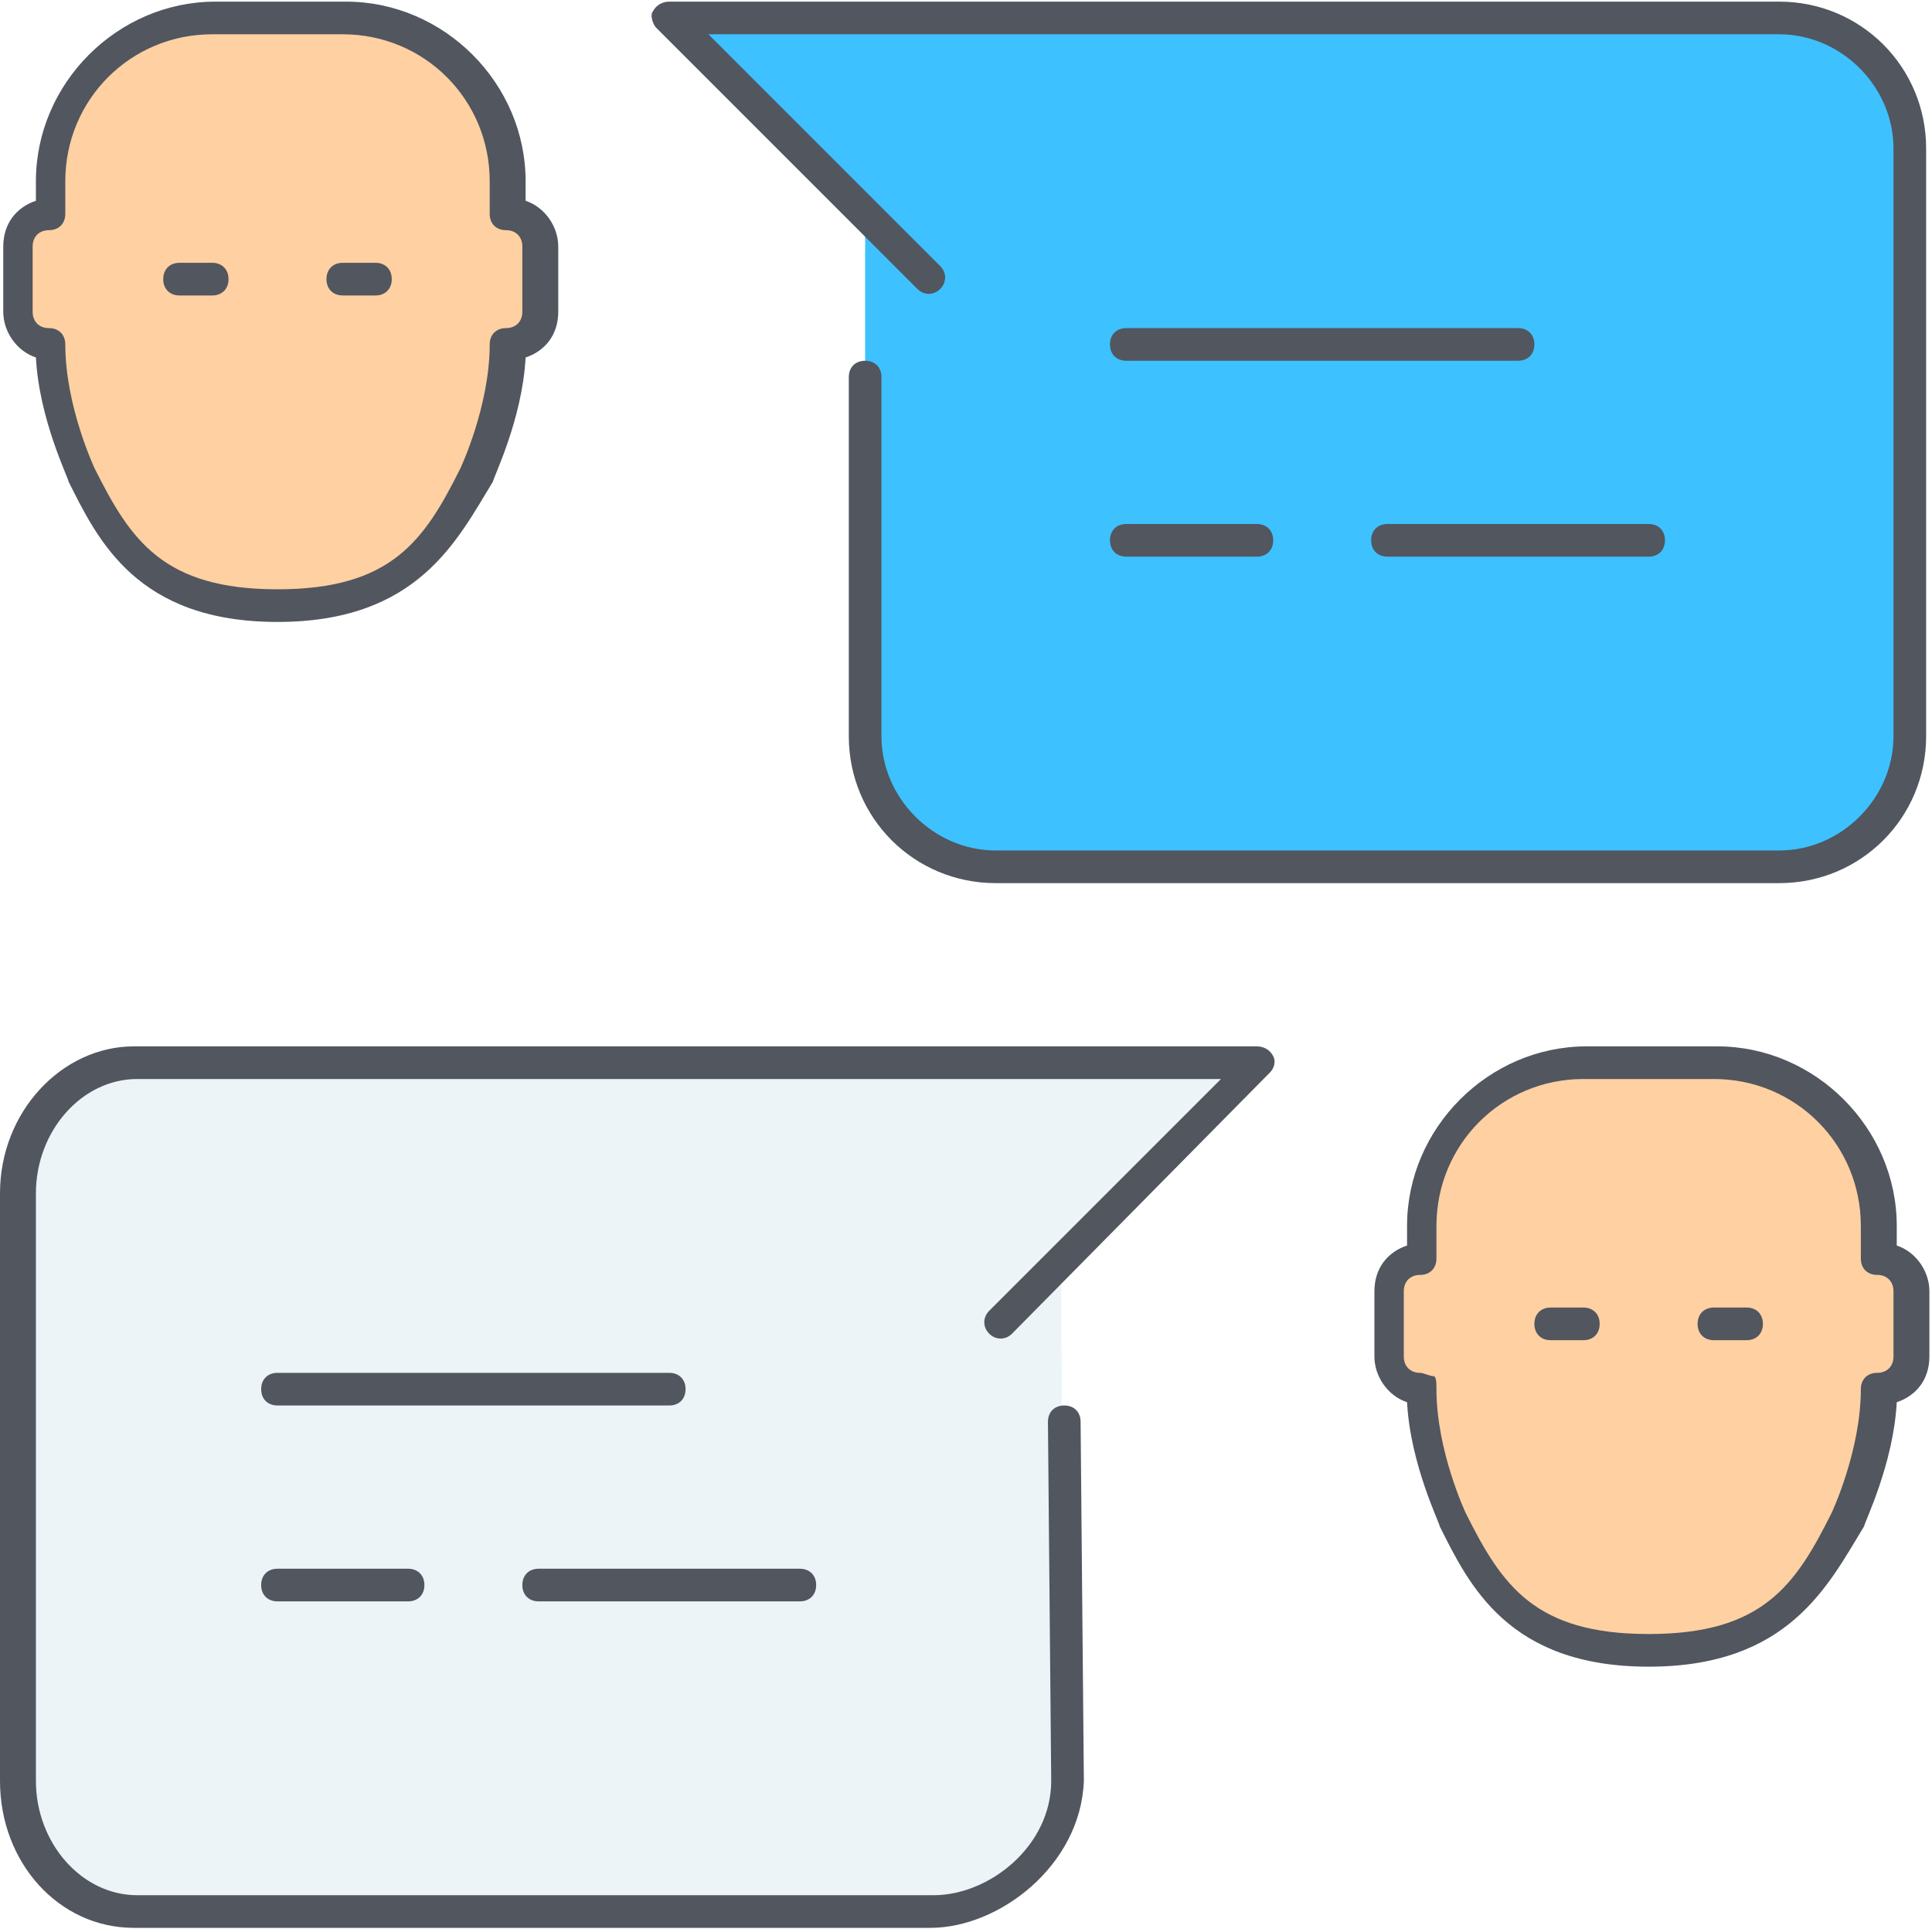
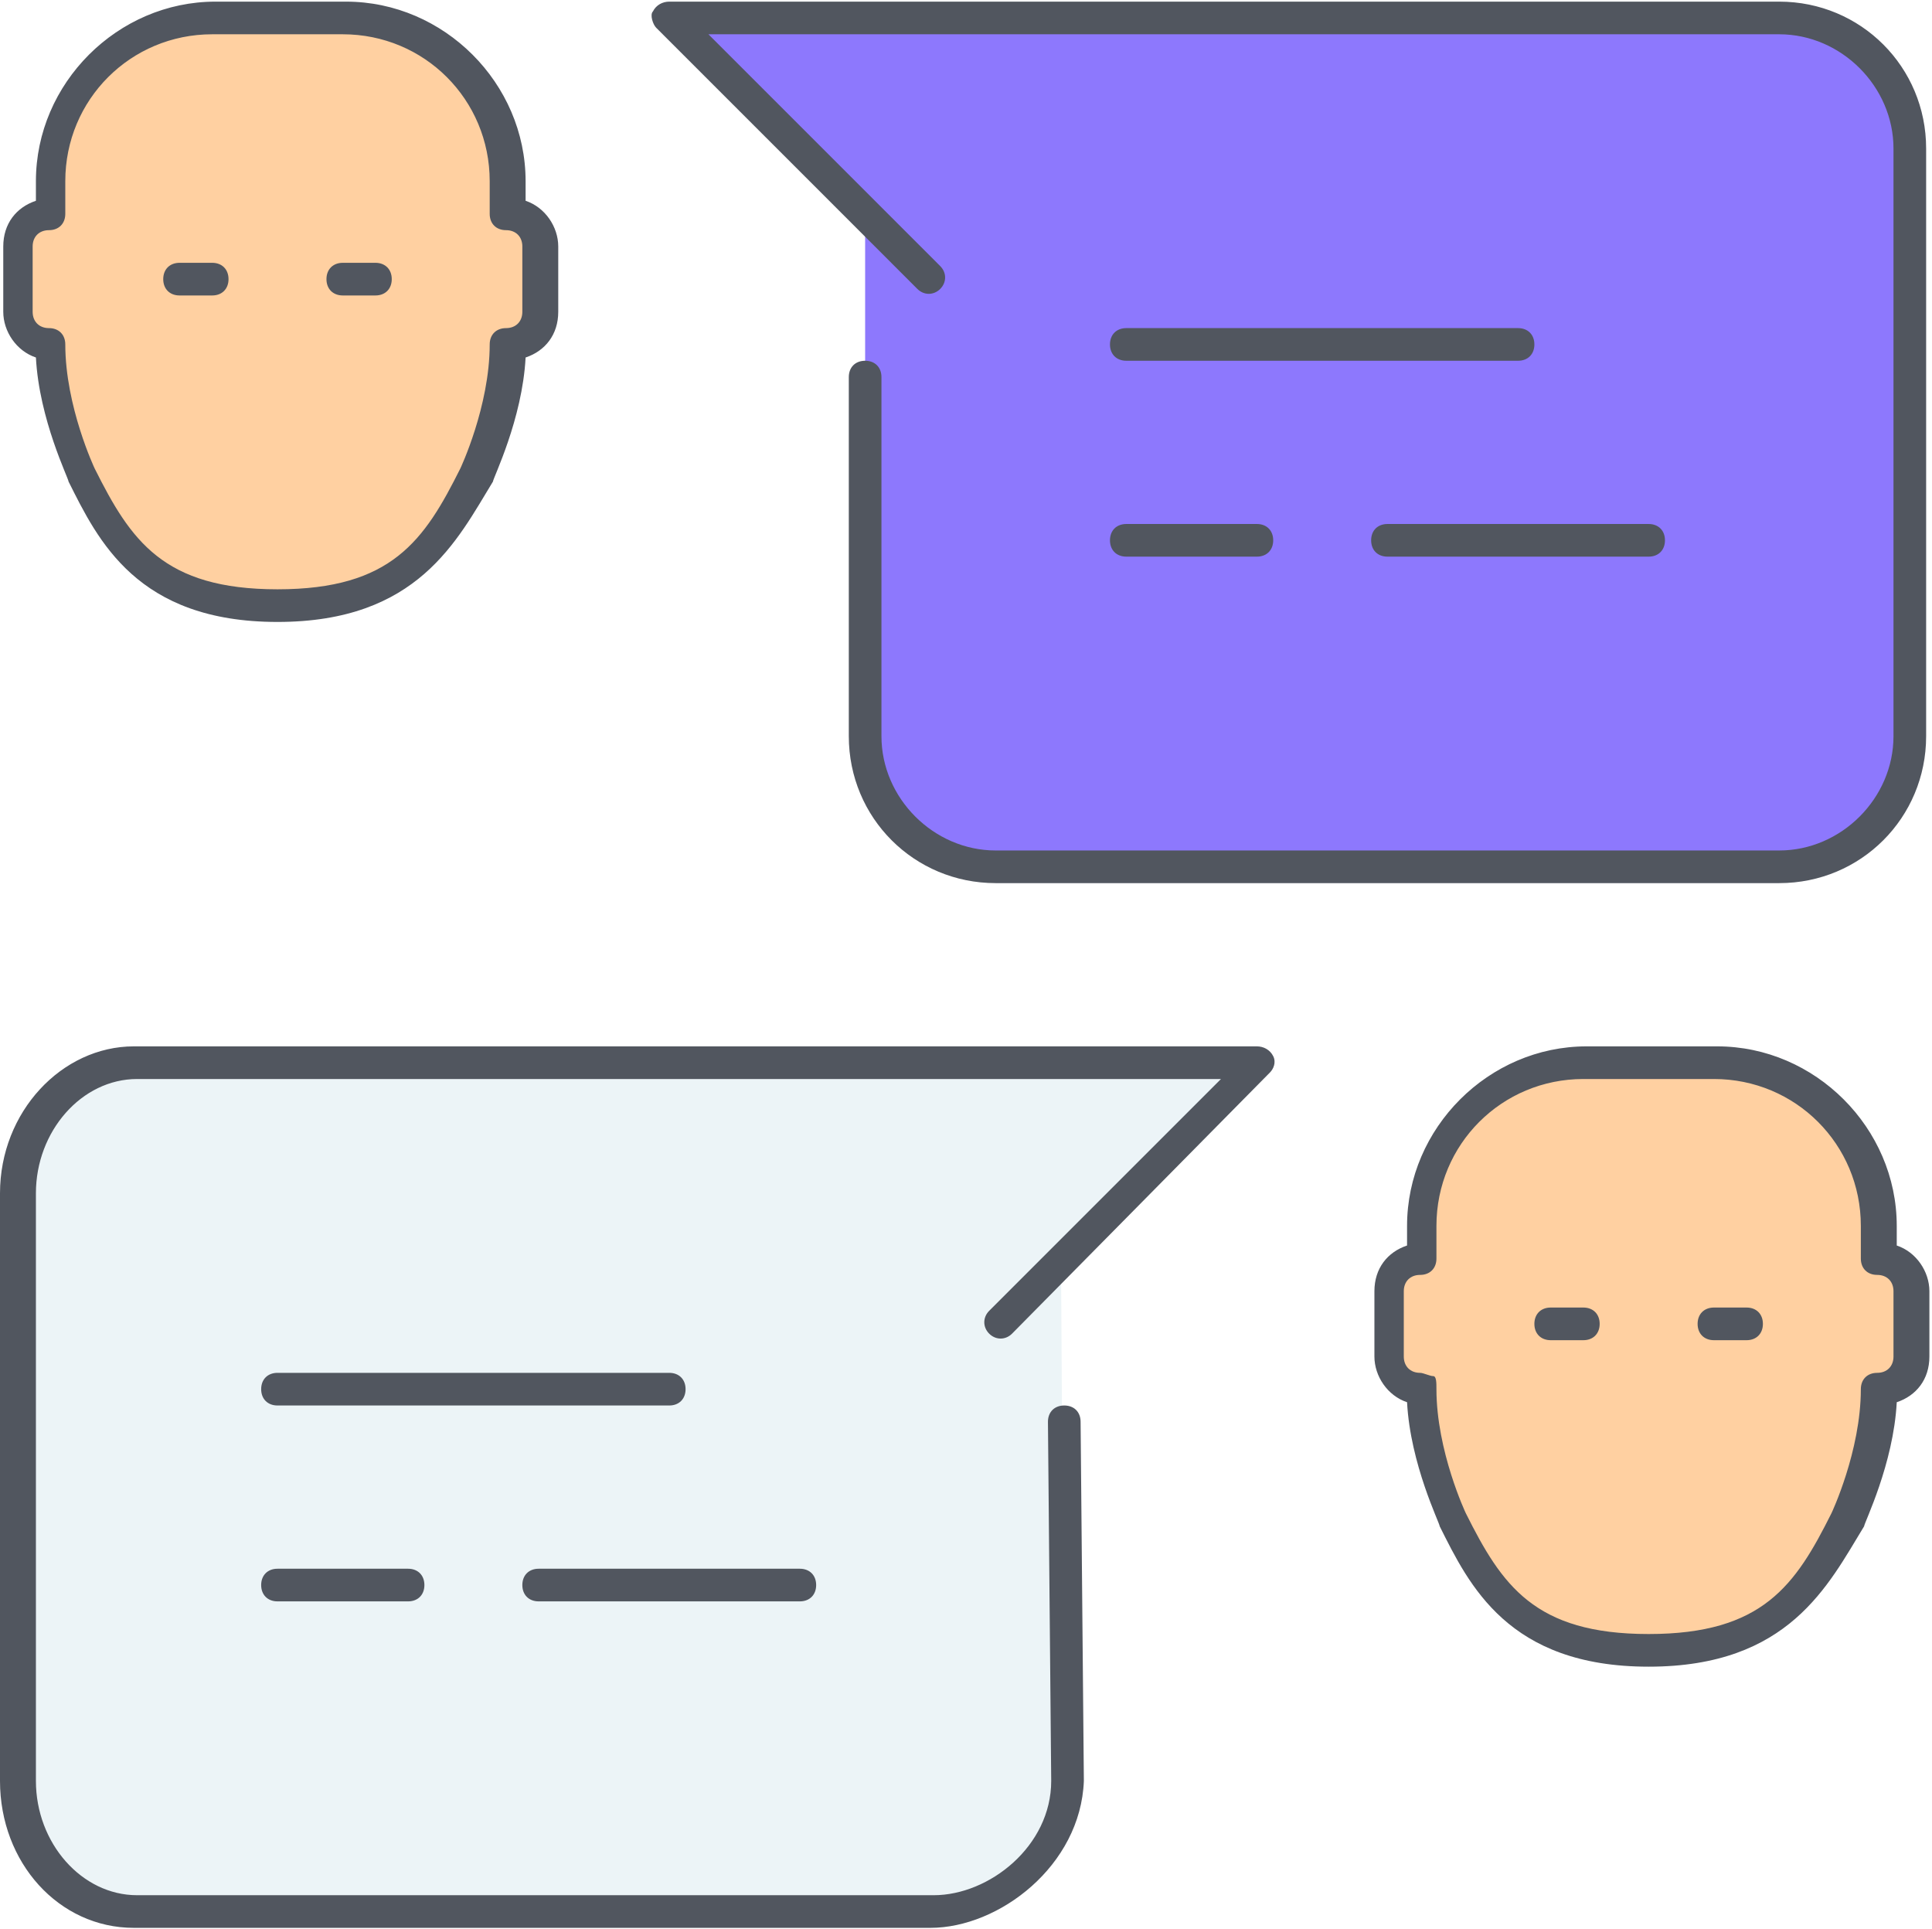
<svg xmlns="http://www.w3.org/2000/svg" width="505px" height="504px" viewBox="0 0 505 504" version="1.1">
  <defs />
  <g id="Page-1" stroke="none" stroke-width="1" fill="none" fill-rule="evenodd">
    <g id="chat-(2)" fill-rule="nonzero">
      <g id="Layer_1">
        <g id="Group" transform="translate(4, 4)">
          <path d="M273.333,324.96 L274.186,461.493 C274.186,480.266 256.266,495.626 239.199,495.626 L30.987,495.626 C13.92,495.626 0.267,480.266 0.267,461.493 L0.267,307.893 C0.267,289.12 13.92,273.76 30.987,273.76 L324.534,273.76 L273.333,324.96 Z" id="Shape" fill="#ECF4F7" />
          <path d="M495.2,333.493 L495.2,350.56 C495.2,354.827 491.787,359.093 486.667,359.093 C486.667,376.16 478.134,393.226 478.134,393.226 C469.601,410.293 460.214,427.359 426.934,427.359 C393.654,427.359 384.267,410.292 375.734,393.226 C375.734,393.226 367.201,376.159 367.201,359.093 C362.081,359.093 358.668,354.826 358.668,350.56 L358.668,333.493 C358.668,329.226 362.081,324.96 367.201,324.96 L367.201,316.427 C367.201,292.534 385.974,273.76 409.868,273.76 L444,273.76 C467.893,273.76 486.667,292.533 486.667,316.427 L486.667,324.96 C491.787,324.96 495.2,329.227 495.2,333.493 Z M136.8,60.427 L136.8,77.494 C136.8,81.761 132.533,86.027 128.267,86.027 C128.267,103.094 119.734,120.16 119.734,120.16 C111.201,137.227 101.814,154.293 68.534,154.293 C35.254,154.293 25.867,137.226 17.334,120.16 C17.334,120.16 8.801,103.093 8.801,86.027 C4.534,86.027 0.268,81.76 0.268,77.494 L0.268,60.427 C0.268,56.16 4.535,51.894 8.801,51.894 L8.801,43.36 C8.801,19.467 27.574,0.693 51.468,0.693 L85.6,0.693 C109.493,0.693 128.267,19.466 128.267,43.36 L128.267,51.893 C132.533,51.893 136.8,56.16 136.8,60.427 Z" id="Shape" fill="#FFD0A1" />
-           <path d="M222.133,51.893 L170.933,0.693 L461.066,0.693 C479.839,0.693 495.199,16.053 495.199,34.826 L495.199,188.426 C495.199,207.199 479.839,222.559 461.066,222.559 L256.266,222.559 C237.493,222.559 222.133,207.199 222.133,188.426 L222.133,51.893 L222.133,51.893 Z" id="Shape" fill="#3EC1FF" />
+           <path d="M222.133,51.893 L170.933,0.693 L461.066,0.693 C479.839,0.693 495.199,16.053 495.199,34.826 L495.199,188.426 C495.199,207.199 479.839,222.559 461.066,222.559 L256.266,222.559 C237.493,222.559 222.133,207.199 222.133,188.426 L222.133,51.893 L222.133,51.893 Z" id="Shape" fill="#8d78fd" />
        </g>
        <path d="M243.2,503.893 L34.987,503.893 C15.36,503.893 0,486.827 0,465.493 L0,311.893 C0,290.56 16.213,273.493 34.987,273.493 L328.534,273.493 C330.241,273.493 331.947,274.346 332.801,276.053 C333.654,277.76 332.801,279.466 331.948,280.32 L264.535,348.587 C262.828,350.294 260.268,350.294 258.562,348.587 C256.855,346.88 256.855,344.32 258.562,342.614 L319.149,282.027 L35.84,282.027 C21.333,282.027 9.387,295.68 9.387,311.894 L9.387,465.494 C9.387,481.707 21.334,495.361 35.84,495.361 L244.053,495.361 C258.56,495.361 274.773,482.561 274.773,465.494 L273.92,371.627 C273.92,369.067 275.627,367.36 278.187,367.36 L278.187,367.36 C280.747,367.36 282.454,369.067 282.454,371.627 L283.307,465.494 C282.453,487.68 261.12,503.893 243.2,503.893 Z M430.933,435.627 C394.24,435.627 384,414.294 376.32,398.934 C376.32,398.081 368.64,382.721 367.787,366.507 C362.667,364.8 359.254,359.68 359.254,354.56 L359.254,337.493 C359.254,331.52 362.667,327.253 367.787,325.546 L367.787,320.426 C367.787,294.826 389.12,273.493 414.72,273.493 L448.853,273.493 C474.453,273.493 495.786,294.826 495.786,320.426 L495.786,325.546 C500.906,327.253 504.319,332.373 504.319,337.493 L504.319,354.56 C504.319,360.533 500.906,364.8 495.786,366.507 C494.933,382.72 487.253,398.08 487.253,398.934 C477.867,414.293 467.627,435.627 430.933,435.627 Z M413.867,282.027 C392.534,282.027 375.467,299.094 375.467,320.427 L375.467,328.96 C375.467,331.52 373.76,333.227 371.2,333.227 C368.64,333.227 366.933,334.934 366.933,337.494 L366.933,354.561 C366.933,357.121 368.64,358.828 371.2,358.828 C372.053,358.828 373.76,359.681 374.613,359.681 C375.466,359.681 375.466,361.388 375.466,363.094 C375.466,379.307 383.146,395.521 383.146,395.521 C392.533,414.294 401.066,427.094 430.933,427.094 C460.8,427.094 469.333,414.294 478.72,395.521 C478.72,395.521 486.4,379.308 486.4,363.094 C486.4,360.534 488.107,358.827 490.667,358.827 C493.227,358.827 494.934,357.12 494.934,354.56 L494.934,337.493 C494.934,334.933 493.227,333.226 490.667,333.226 C488.107,333.226 486.4,331.519 486.4,328.959 L486.4,320.426 C486.4,299.093 469.333,282.026 448,282.026 L413.867,282.026 L413.867,282.027 Z M209.067,418.56 L140.8,418.56 C138.24,418.56 136.533,416.853 136.533,414.293 C136.533,411.733 138.24,410.026 140.8,410.026 L209.067,410.026 C211.627,410.026 213.334,411.733 213.334,414.293 C213.333,416.853 211.627,418.56 209.067,418.56 Z M106.667,418.56 L72.533,418.56 C69.973,418.56 68.266,416.853 68.266,414.293 C68.266,411.733 69.973,410.026 72.533,410.026 L106.666,410.026 C109.226,410.026 110.933,411.733 110.933,414.293 C110.933,416.853 109.227,418.56 106.667,418.56 Z M174.933,367.36 L72.533,367.36 C69.973,367.36 68.266,365.653 68.266,363.093 C68.266,360.533 69.973,358.826 72.533,358.826 L174.933,358.826 C177.493,358.826 179.2,360.533 179.2,363.093 C179.2,365.653 177.493,367.36 174.933,367.36 Z M456.533,350.293 L448,350.293 C445.44,350.293 443.733,348.586 443.733,346.026 C443.733,343.466 445.44,341.759 448,341.759 L456.533,341.759 C459.093,341.759 460.8,343.466 460.8,346.026 C460.8,348.587 459.093,350.293 456.533,350.293 Z M413.867,350.293 L405.334,350.293 C402.774,350.293 401.067,348.586 401.067,346.026 C401.067,343.466 402.774,341.759 405.334,341.759 L413.867,341.759 C416.427,341.759 418.134,343.466 418.134,346.026 C418.133,348.587 416.427,350.293 413.867,350.293 Z M465.067,230.827 L260.267,230.827 C238.934,230.827 221.867,213.76 221.867,192.427 L221.867,98.56 C221.867,96 223.574,94.293 226.134,94.293 C228.694,94.293 230.4,96 230.4,98.56 L230.4,192.427 C230.4,208.64 244.053,222.294 260.267,222.294 L465.067,222.294 C481.28,222.294 494.934,208.641 494.934,192.427 L494.934,38.827 C494.934,22.614 481.281,8.96 465.067,8.96 L185.173,8.96 L245.76,69.547 C247.467,71.254 247.467,73.814 245.76,75.52 C244.053,77.226 241.493,77.227 239.787,75.52 L171.52,7.254 C170.667,6.401 169.813,3.841 170.667,2.987 C171.52,1.28 173.227,0.427 174.934,0.427 L465.067,0.427 C486.4,0.427 503.467,17.494 503.467,38.827 L503.467,192.427 C503.467,213.76 486.4,230.827 465.067,230.827 Z M72.533,162.56 C35.84,162.56 25.6,141.227 17.92,125.867 C17.92,125.014 10.24,109.654 9.387,93.44 C4.267,91.733 0.854,86.613 0.854,81.493 L0.854,64.427 C0.854,58.454 4.267,54.187 9.387,52.48 L9.387,47.36 C9.387,21.76 30.72,0.427 56.32,0.427 L90.453,0.427 C116.053,0.427 137.386,21.76 137.386,47.36 L137.386,52.48 C142.506,54.187 145.919,59.307 145.919,64.427 L145.919,81.494 C145.919,87.467 142.506,91.734 137.386,93.441 C136.533,109.654 128.853,125.014 128.853,125.868 C119.467,141.227 109.227,162.56 72.533,162.56 Z M55.467,8.96 C34.134,8.96 17.067,26.027 17.067,47.36 L17.067,55.893 C17.067,58.453 15.36,60.16 12.8,60.16 C10.24,60.16 8.533,61.867 8.533,64.427 L8.533,81.494 C8.533,84.054 10.24,85.761 12.8,85.761 C15.36,85.761 17.067,87.468 17.067,90.028 C17.067,106.241 24.747,122.455 24.747,122.455 C34.134,141.228 42.667,154.028 72.534,154.028 C102.401,154.028 110.934,141.228 120.321,122.455 C120.321,122.455 128.001,106.242 128.001,90.028 C128.001,87.468 129.708,85.761 132.268,85.761 C134.828,85.761 136.535,84.054 136.535,81.494 L136.535,64.427 C136.535,61.867 134.828,60.16 132.268,60.16 C129.708,60.16 128.001,58.453 128.001,55.893 L128.001,47.36 C128.001,26.027 110.934,8.96 89.601,8.96 L55.467,8.96 Z M430.933,145.493 L362.666,145.493 C360.106,145.493 358.399,143.786 358.399,141.226 C358.399,138.666 360.106,136.959 362.666,136.959 L430.933,136.959 C433.493,136.959 435.2,138.666 435.2,141.226 C435.2,143.786 433.493,145.493 430.933,145.493 Z M328.533,145.493 L294.4,145.493 C291.84,145.493 290.133,143.786 290.133,141.226 C290.133,138.666 291.84,136.959 294.4,136.959 L328.533,136.959 C331.093,136.959 332.8,138.666 332.8,141.226 C332.8,143.786 331.093,145.493 328.533,145.493 Z M396.8,94.293 L294.4,94.293 C291.84,94.293 290.133,92.586 290.133,90.026 C290.133,87.466 291.84,85.759 294.4,85.759 L396.8,85.759 C399.36,85.759 401.067,87.466 401.067,90.026 C401.067,92.587 399.36,94.293 396.8,94.293 Z M98.133,77.227 L89.6,77.227 C87.04,77.227 85.333,75.52 85.333,72.96 C85.333,70.4 87.04,68.693 89.6,68.693 L98.133,68.693 C100.693,68.693 102.4,70.4 102.4,72.96 C102.4,75.52 100.693,77.227 98.133,77.227 Z M55.467,77.227 L46.934,77.227 C44.374,77.227 42.667,75.52 42.667,72.96 C42.667,70.4 44.374,68.693 46.934,68.693 L55.467,68.693 C58.027,68.693 59.734,70.4 59.734,72.96 C59.734,75.52 58.027,77.227 55.467,77.227 Z" id="Shape" fill="#51565F" />
      </g>
    </g>
  </g>
</svg>
